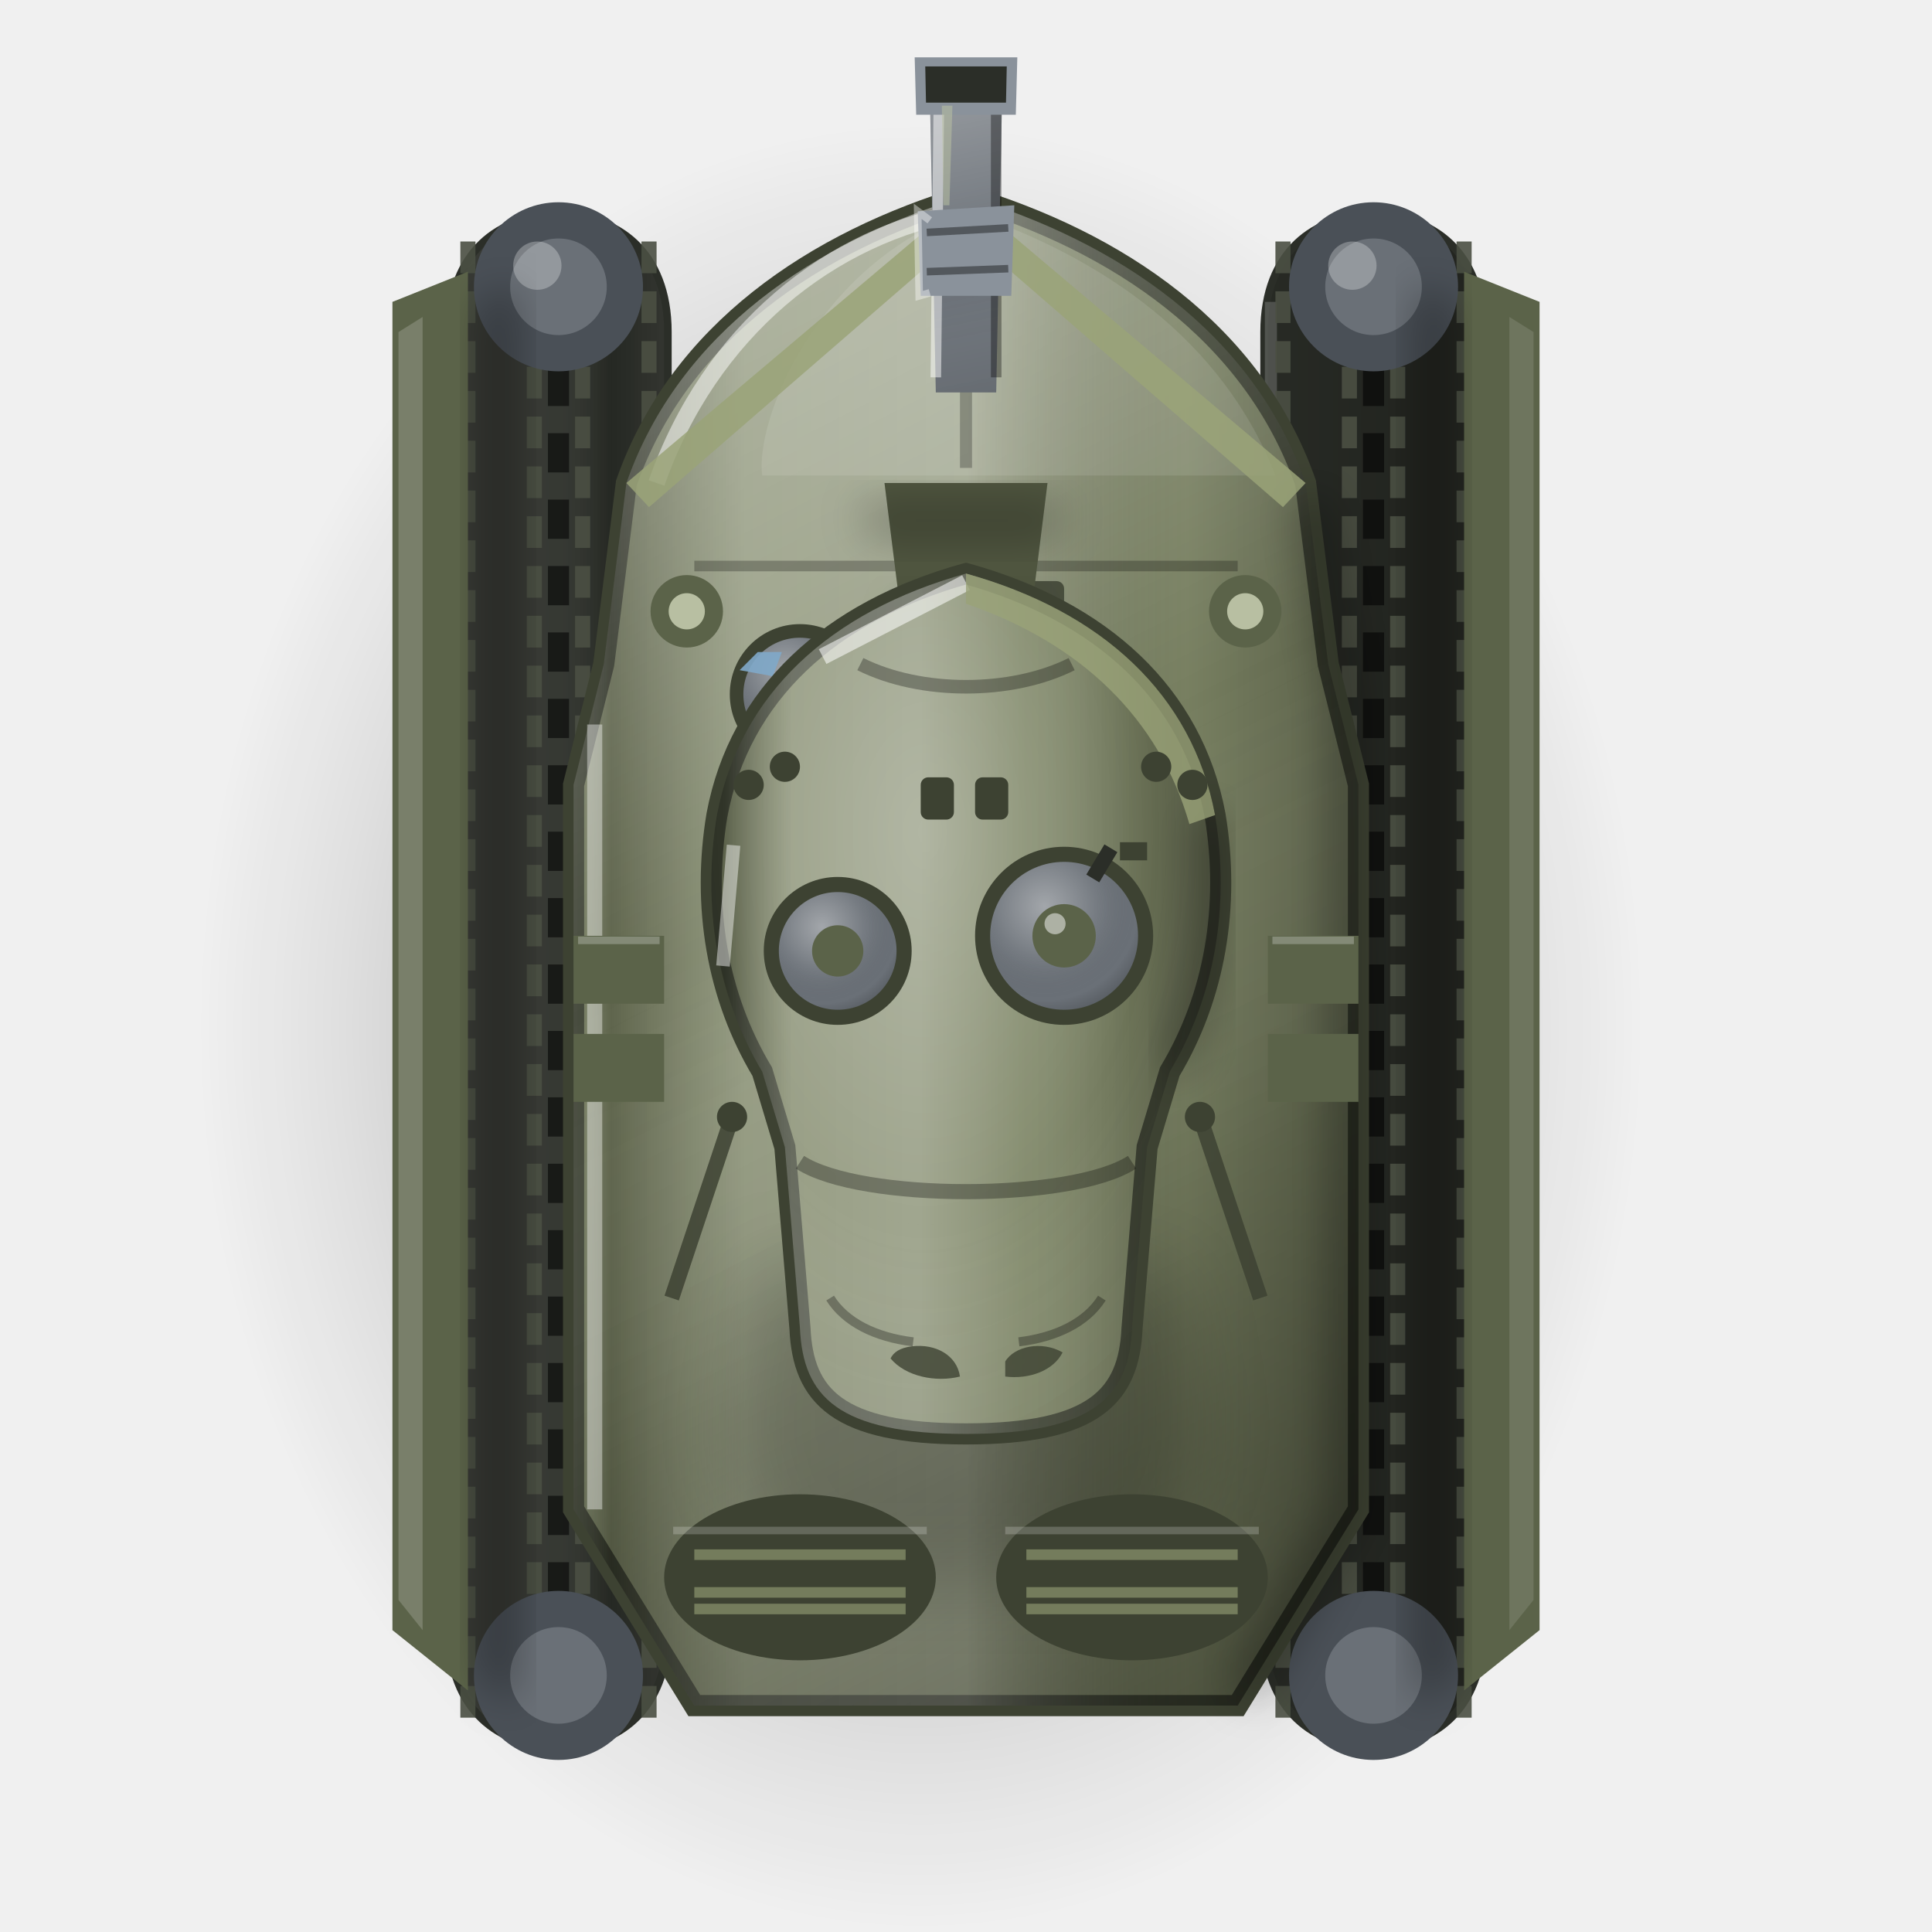
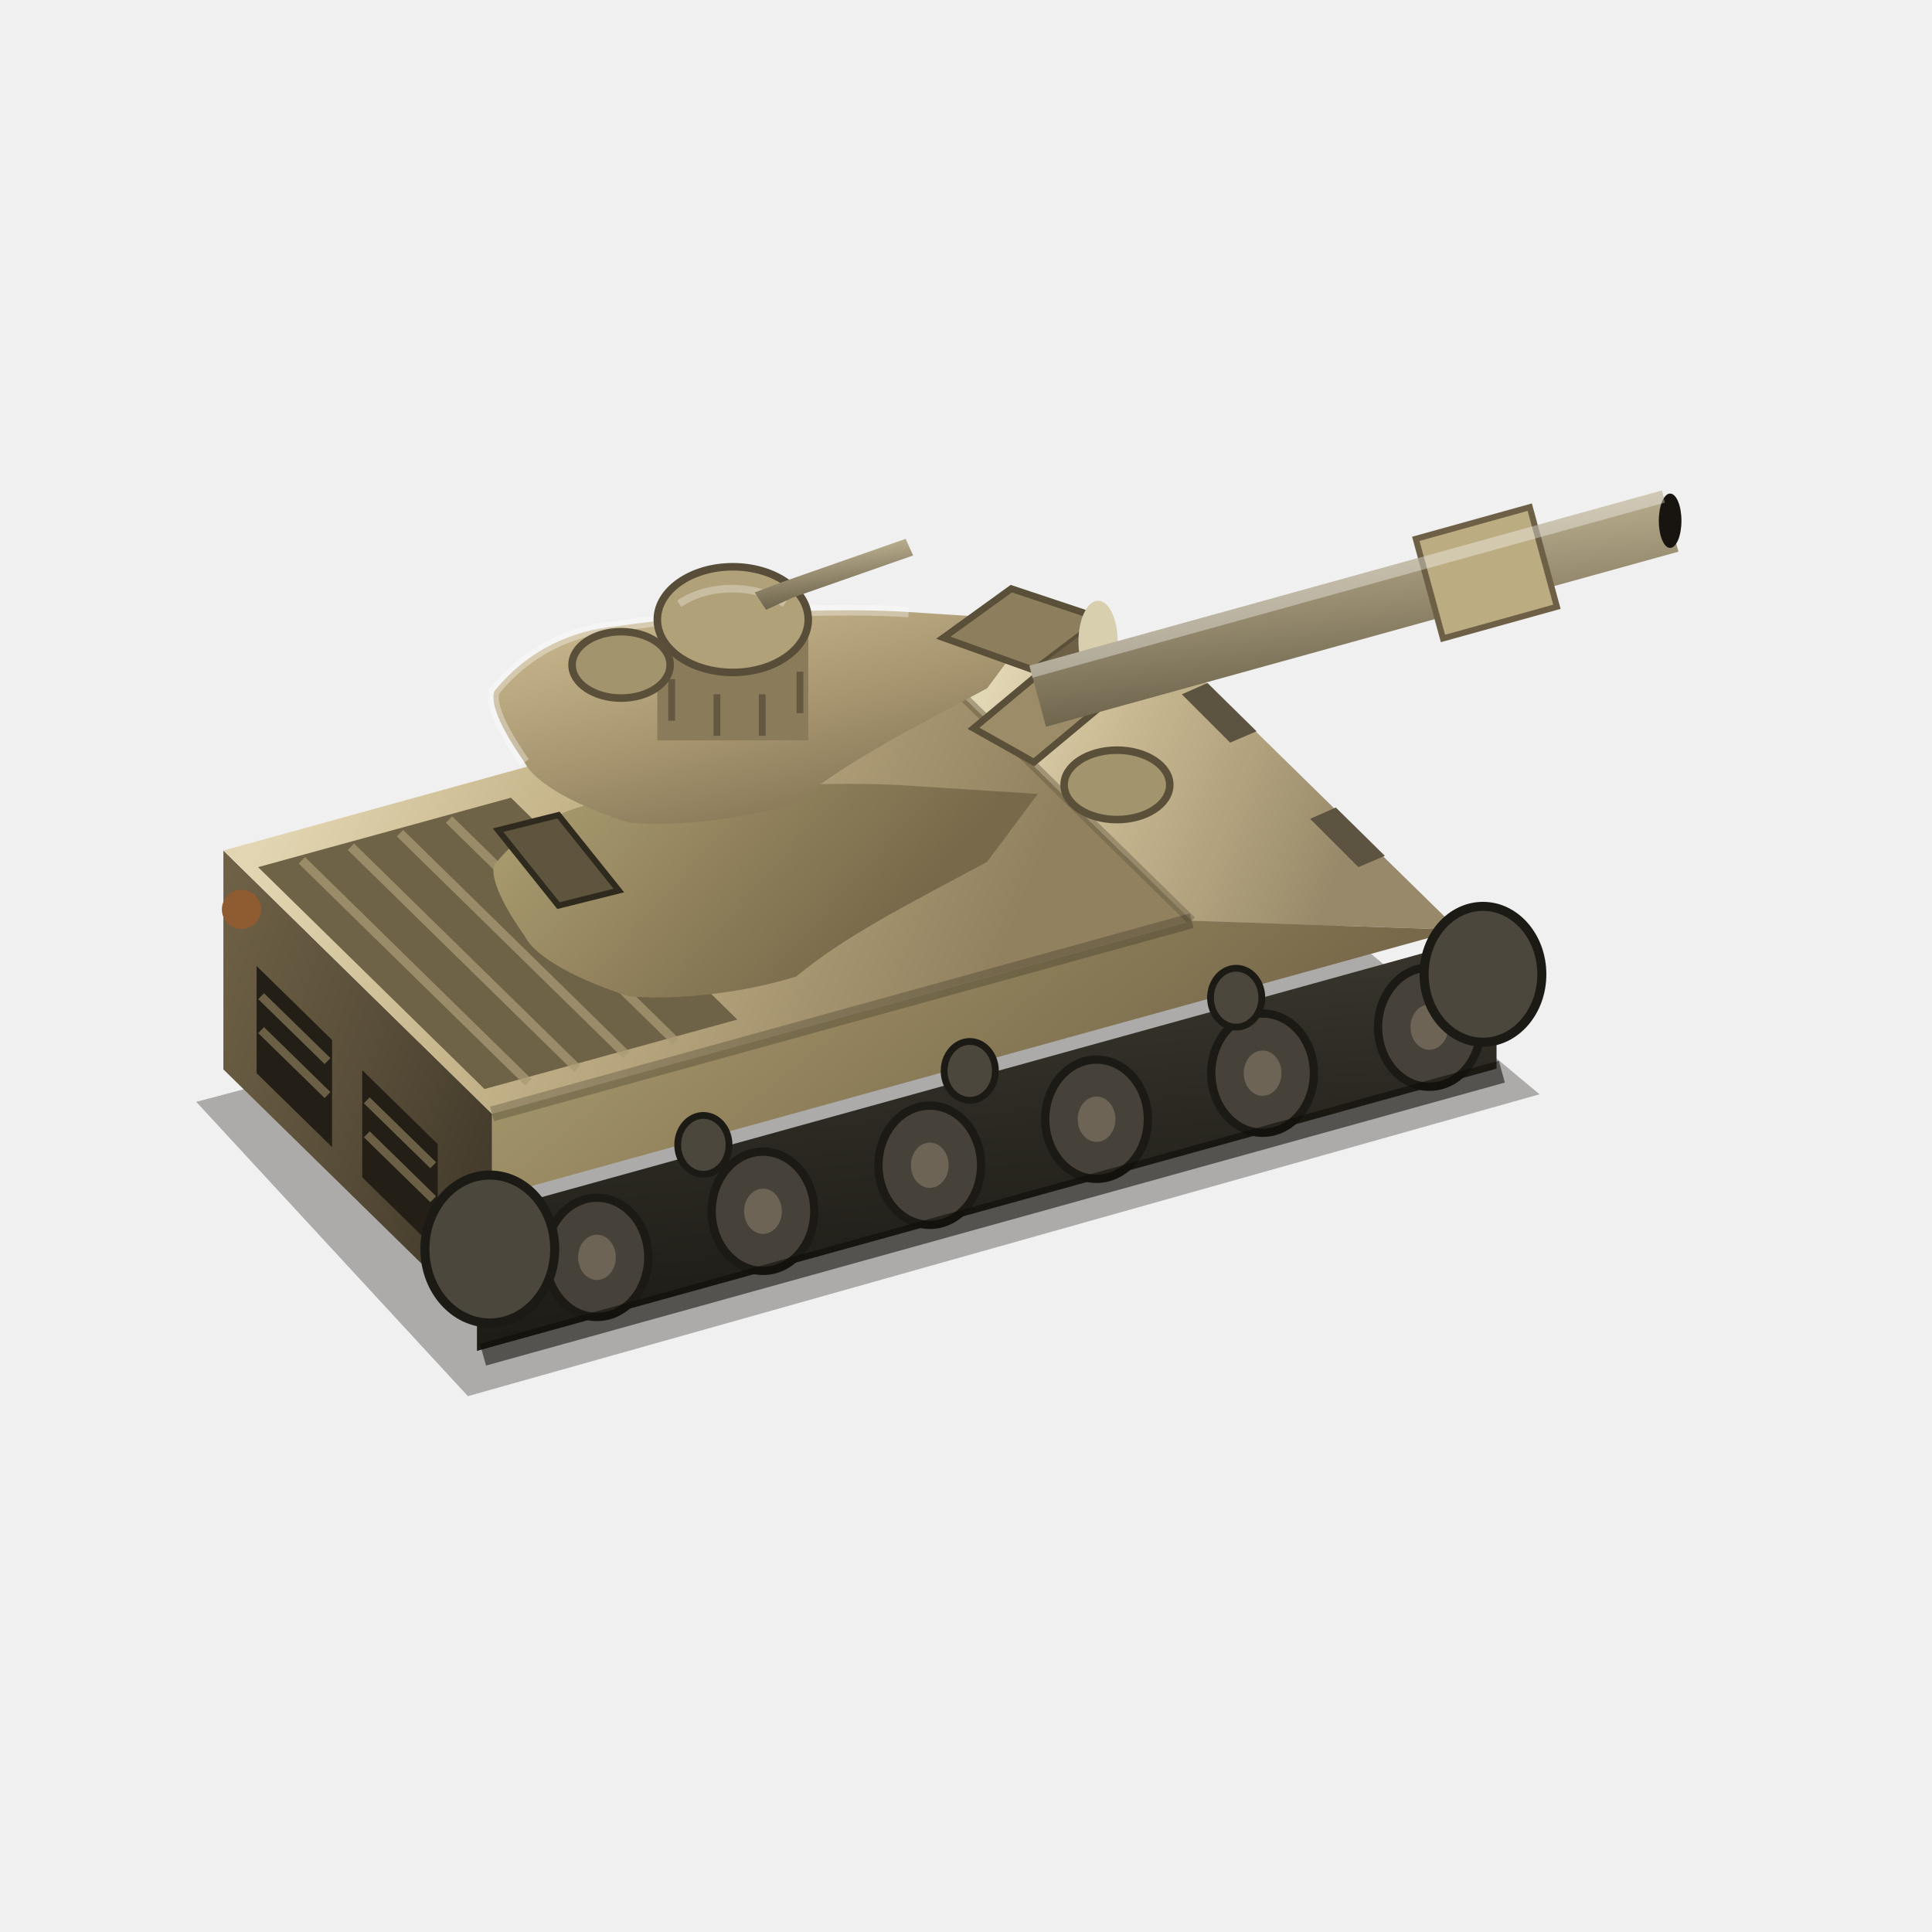
- <svg xmlns="http://www.w3.org/2000/svg" viewBox="0 0 128 128" width="128" height="128">
+ <svg xmlns="http://www.w3.org/2000/svg" viewBox="0 0 256 256">
  <defs>
-     <style>
-     .base{fill:#7c8464}.shade{fill:#5b6349}.dark{fill:#3d4232}.light{fill:#9aa378}.hi{fill:#b8bfa2}
-     .metal{fill:#6a7077}.metalS{fill:#8a929b}.metalL{fill:#4a5057}
-     .glass{fill:#7fa8c9}.glassL{fill:#a9cbdf}.rubber{fill:#2b2e28}
-   </style>
-     <filter id="o1bf1" x="-40%" y="-40%" width="180%" height="180%">
-       <feGaussianBlur stdDeviation="1.4" />
-     </filter>
-     <filter id="o1bf2" x="-60%" y="-60%" width="220%" height="220%">
-       <feGaussianBlur stdDeviation="2.6" />
-     </filter>
-     <radialGradient id="o1bgs" cx=".5" cy=".5" r=".5">
-       <stop offset="0" stop-color="#000" stop-opacity=".4" />
-       <stop offset=".5" stop-color="#000" stop-opacity=".2" />
-       <stop offset=".8" stop-color="#000" stop-opacity=".07" />
-       <stop offset="1" stop-color="#000" stop-opacity="0" />
-     </radialGradient>
-     <linearGradient id="o1bg1" gradientUnits="userSpaceOnUse" x1="42" y1="20" x2="88" y2="110">
-       <stop offset="0" stop-color="#fff" stop-opacity=".24" />
-       <stop offset=".4" stop-color="#fff" stop-opacity="0" />
-       <stop offset=".68" stop-color="#000" stop-opacity=".1" />
-       <stop offset="1" stop-color="#000" stop-opacity=".34" />
+     <linearGradient id="g-deck" x1="0.12" y1="0" x2="0.9" y2="0.15">
+       <stop offset="0" stop-color="#e2d6b2" />
+       <stop offset="0.34" stop-color="#c8b78d" />
+       <stop offset="0.68" stop-color="#ad9c75" />
+       <stop offset="1" stop-color="#91815f" />
    </linearGradient>
-     <linearGradient id="o1bg2" gradientUnits="userSpaceOnUse" x1="36" y1="60" x2="92" y2="60">
-       <stop offset="0" stop-color="#fff" stop-opacity=".1" />
-       <stop offset=".08" stop-color="#000" stop-opacity=".24" />
-       <stop offset=".24" stop-color="#fff" stop-opacity=".2" />
-       <stop offset=".5" stop-color="#fff" stop-opacity=".26" />
-       <stop offset=".76" stop-color="#000" stop-opacity=".04" />
-       <stop offset=".94" stop-color="#000" stop-opacity=".26" />
-       <stop offset="1" stop-color="#000" stop-opacity=".34" />
+     <linearGradient id="g-flank" x1="0" y1="0" x2="0.85" y2="0.3">
+       <stop offset="0" stop-color="#aea172" />
+       <stop offset="0.45" stop-color="#978861" />
+       <stop offset="1" stop-color="#78694a" />
    </linearGradient>
-     <linearGradient id="o1bg3" gradientUnits="userSpaceOnUse" x1="48" y1="62" x2="80" y2="62">
-       <stop offset="0" stop-color="#000" stop-opacity=".28" />
-       <stop offset=".14" stop-color="#fff" stop-opacity=".22" />
-       <stop offset=".4" stop-color="#fff" stop-opacity=".28" />
-       <stop offset=".62" stop-color="#fff" stop-opacity=".08" />
-       <stop offset=".84" stop-color="#000" stop-opacity=".14" />
-       <stop offset="1" stop-color="#000" stop-opacity=".34" />
+     <linearGradient id="g-turret" x1="0.2" y1="0" x2="0.85" y2="1">
+       <stop offset="0" stop-color="#c8b78d" />
+       <stop offset="0.5" stop-color="#a5946e" />
+       <stop offset="1" stop-color="#7b6c4d" />
    </linearGradient>
-     <linearGradient id="o1bg4" gradientUnits="userSpaceOnUse" x1="61" y1="6" x2="67" y2="36">
-       <stop offset="0" stop-color="#fff" stop-opacity=".3" />
-       <stop offset=".4" stop-color="#fff" stop-opacity="0" />
-       <stop offset=".78" stop-color="#000" stop-opacity=".16" />
-       <stop offset="1" stop-color="#000" stop-opacity=".36" />
+     <linearGradient id="g-rear" x1="0" y1="0" x2="1" y2="0.6">
+       <stop offset="0" stop-color="#6f6247" />
+       <stop offset="0.6" stop-color="#584d38" />
+       <stop offset="1" stop-color="#453c2c" />
    </linearGradient>
-     <radialGradient id="o1bg5" cx=".38" cy=".32" r=".8">
-       <stop offset="0" stop-color="#fff" stop-opacity=".38" />
-       <stop offset=".4" stop-color="#fff" stop-opacity=".08" />
-       <stop offset=".72" stop-color="#000" stop-opacity="0" />
-       <stop offset="1" stop-color="#000" stop-opacity=".34" />
-     </radialGradient>
-     <radialGradient id="o1bg6" cx=".42" cy=".3" r=".9">
-       <stop offset="0" stop-color="#fff" stop-opacity=".18" />
-       <stop offset=".5" stop-color="#fff" stop-opacity="0" />
-       <stop offset="1" stop-color="#000" stop-opacity=".12" />
-     </radialGradient>
+     <linearGradient id="g-metal" x1="0" y1="0" x2="0.3" y2="1">
+       <stop offset="0" stop-color="#d4c9a8" />
+       <stop offset="0.5" stop-color="#9e9376" />
+       <stop offset="1" stop-color="#675e47" />
+     </linearGradient>
+     <linearGradient id="g-trk" x1="0" y1="0" x2="0.2" y2="1">
+       <stop offset="0" stop-color="#403d34" />
+       <stop offset="0.5" stop-color="#2c2a22" />
+       <stop offset="1" stop-color="#1b1a15" />
+     </linearGradient>
  </defs>
-   <ellipse cx="61" cy="68" rx="48" ry="60" fill="url(#o1bgs)" />
-   <path class="rubber" d="M29.5 22 C29.5 16.5 33 14 37 14 C41 14 44.5 16.5 44.5 22 L44.5 108 C44.5 113.5 41 116 37 116 C33 116 29.5 113.5 29.5 108 Z" />
-   <path class="rubber" d="M83.5 22 C83.5 16.5 87 14 91 14 C95 14 98.5 16.5 98.5 22 L98.5 108 C98.5 113.5 95 116 91 116 C87 116 83.5 113.5 83.5 108 Z" />
-   <path d="M30 22 C30 17 33 14.6 37 14.6 C41 14.6 44 17 44 22 L44 108 C44 113 41 115.4 37 115.4 C33 115.4 30 113 30 108 Z" fill="url(#o1bg2)" opacity=".55" />
-   <path d="M84 22 C84 17 87 14.6 91 14.6 C95 14.6 98 17 98 22 L98 108 C98 113 95 115.4 91 115.4 C87 115.4 84 113 84 108 Z" fill="url(#o1bg2)" opacity=".55" />
-   <path d="M30.2 20 L30.2 110 M84.2 20 L84.2 110" stroke="#fff" stroke-width=".8" opacity=".18" fill="none" />
-   <path d="M31 16 L31 114 M35.4 14.4 L35.4 115.6 M38.6 14.4 L38.6 115.6 M43 16 L43 114" stroke="#4a4f42" stroke-width="1" stroke-dasharray="2.1 1.2" opacity=".9" fill="none" />
-   <path d="M85 16 L85 114 M89.4 14.4 L89.4 115.6 M92.6 14.4 L92.6 115.6 M97 16 L97 114" stroke="#4a4f42" stroke-width="1" stroke-dasharray="2.1 1.2" opacity=".9" fill="none" />
-   <path d="M37 15.5 L37 116.5 M91 15.5 L91 116.5" stroke="#000" stroke-width="1.4" stroke-dasharray="2.6 1.8" opacity=".55" fill="none" />
-   <circle class="metalL" cx="37" cy="19" r="5.6" />
-   <circle class="metal" cx="37" cy="19" r="3.2" />
-   <circle cx="35.6" cy="17.6" r="1.6" fill="#fff" opacity=".28" />
-   <circle class="metalL" cx="91" cy="19" r="5.6" />
-   <circle class="metal" cx="91" cy="19" r="3.2" />
-   <circle cx="89.6" cy="17.6" r="1.6" fill="#fff" opacity=".28" />
-   <circle class="metalL" cx="37" cy="111" r="5.6" />
-   <circle class="metal" cx="37" cy="111" r="3.2" />
-   <circle class="metalL" cx="91" cy="111" r="5.6" />
-   <circle class="metal" cx="91" cy="111" r="3.2" />
-   <path class="shade" d="M26 20 L31 18 L31 112 L26 108 Z" />
-   <path class="shade" d="M102 20 L97 18 L97 112 L102 108 Z" />
-   <path d="M26.4 22 L28 21 L28 108 L26.4 106 Z" fill="#fff" opacity=".18" />
-   <path d="M101.6 22 L100 21 L100 108 L101.6 106 Z" fill="#fff" opacity=".12" />
-   <path d="M31.6 20 L34.4 19 L34.4 113 L31.6 111 Z" fill="#000" opacity=".3" filter="url(#o1bf1)" />
-   <path d="M96.4 20 L93.6 19 L93.6 113 L96.4 111 Z" fill="#000" opacity=".3" filter="url(#o1bf1)" />
-   <path class="base" d="M64 13 C74 16 83 22 86.5 32 L88 44 L90 52 L90 100 L82 113 L46 113 L38 100 L38 52 L40 44 L41.5 32 C45 22 54 16 64 13 Z" stroke="#3d4232" stroke-width="1.4" />
-   <path d="M64 13 C74 16 83 22 86.5 32 L88 44 L90 52 L90 100 L82 113 L46 113 L38 100 L38 52 L40 44 L41.5 32 C45 22 54 16 64 13 Z" fill="url(#o1bg2)" />
-   <path d="M64 13 C74 16 83 22 86.5 32 L88 44 L90 52 L90 100 L82 113 L46 113 L38 100 L38 52 L40 44 L41.5 32 C45 22 54 16 64 13 Z" fill="url(#o1bg1)" />
-   <path d="M64 14 C73 17 81 22.5 84.5 31.5 L50.5 31.5 C50 28 54 17.5 64 14 Z" fill="#fff" opacity=".1" />
-   <path d="M64 14 C55 15.5 47 22 43.5 32" stroke="#fff" stroke-width="1.1" opacity=".5" fill="none" />
-   <path d="M39.4 48 L39.4 100" stroke="#fff" stroke-width="1" opacity=".4" fill="none" />
-   <path d="M86.8 33 L89.2 46 L89.4 100 L82.5 112.2" stroke="#000" stroke-width="2.2" opacity=".3" fill="none" filter="url(#o1bf1)" />
-   <path class="light" d="M64 13 L86.5 32 L85 33.6 L64 15.4 L43 33.6 L41.5 32 Z" opacity=".85" />
-   <path d="M64 16 L64 31" stroke="#000" stroke-width=".8" opacity=".25" fill="none" />
-   <path d="M46 37.5 L82 37.5" stroke="#000" stroke-width=".7" opacity=".25" fill="none" />
-   <circle class="shade" cx="45.5" cy="40.5" r="2.4" />
-   <circle class="hi" cx="45.5" cy="40.5" r="1.2" />
-   <circle class="shade" cx="82.5" cy="40.5" r="2.4" />
-   <circle class="hi" cx="82.5" cy="40.5" r="1.2" />
-   <circle class="metal" cx="53" cy="46" r="4.2" />
-   <circle cx="53" cy="46" r="4.2" fill="url(#o1bg5)" />
-   <circle cx="53" cy="46" r="4.2" fill="none" stroke="#3d4232" stroke-width=".9" />
-   <path class="glass" d="M49 44.4 L50.2 43.2 L51.8 43.2 L51.2 44.8 Z" opacity=".9" />
-   <rect class="dark" x="60" y="38.5" width="4.5" height="2.2" rx=".5" opacity=".85" />
-   <rect class="dark" x="66" y="38.5" width="4.5" height="2.2" rx=".5" opacity=".85" />
-   <path d="M50 84 L78 84 L80 96 L76 105 L52 105 L48 96 Z" fill="#000" opacity=".2" filter="url(#o1bf2)" />
-   <ellipse class="dark" cx="53" cy="104.5" rx="9" ry="5.5" />
-   <ellipse class="dark" cx="75" cy="104.5" rx="9" ry="5.5" />
-   <path d="M46 103 L60 103 M46 105.5 L60 105.5 M46 106.6 L60 106.6 M68 103 L82 103 M68 105.5 L82 105.5 M68 106.6 L82 106.6" stroke="#9aa378" stroke-width=".7" opacity=".6" fill="none" />
-   <path d="M44.6 101.4 L61.4 101.4 M66.6 101.4 L83.4 101.4" stroke="#fff" stroke-width=".5" opacity=".2" fill="none" />
-   <path class="shade" d="M58.6 32 L69.4 32 L68.4 40 L59.6 40 Z" />
-   <path d="M58.6 32 L69.4 32 L68.4 40 L59.6 40 Z" fill="#000" opacity=".14" />
-   <path d="M59.6 40 L68.4 40 L67.6 44.6 L60.4 44.6 Z" fill="#000" opacity=".22" filter="url(#o1bf1)" />
-   <path class="metal" d="M61.6 6 L66.4 6 L66 26 L62 26 Z" />
-   <path d="M61.6 6 L66.4 6 L66 26 L62 26 Z" fill="url(#o1bg4)" />
-   <path d="M62.2 7 L62 25" stroke="#fff" stroke-width=".7" opacity=".5" fill="none" />
-   <path d="M66 7 L66 25" stroke="#000" stroke-width=".7" opacity=".35" fill="none" />
-   <path class="metalS" d="M60.8 14 L67.2 13.6 L67 19.6 L61 19.6 Z" />
-   <path d="M61.4 15.4 L66.8 15.1 M61.4 18 L66.8 17.8" stroke="#000" stroke-width=".5" opacity=".4" fill="none" />
-   <path d="M61.6 14.6 L60.8 14 L60.9 19.6 L61.6 19.4" stroke="#fff" stroke-width=".5" opacity=".4" fill="none" />
-   <path class="metalS" d="M60.6 3.8 L67.4 3.8 L67.3 7.6 L60.7 7.6 Z" />
-   <path class="rubber" d="M61.3 4.4 L66.7 4.4 L66.65 6.8 L61.35 6.8 Z" />
-   <path class="hi" d="M62.4 7 L63.1 7 L62.9 13.6 L62.5 13.6 Z" opacity=".55" />
-   <path d="M57 33 L70.5 33 L70 36 L57.4 36 Z" fill="#000" opacity=".2" filter="url(#o1bf1)" />
-   <path class="base" d="M64 38 C73 40.5 79 46 80.5 54 C81.5 60 80.5 66 77.5 71 L76 76 L75 88 C74.8 92.5 72.5 95 64 95 C55.5 95 53.2 92.5 53 88 L52 76 L50.5 71 C47.5 66 46.5 60 47.5 54 C49 46 55 40.5 64 38 Z" stroke="#3d4232" stroke-width="1.4" />
-   <path d="M64 38 C73 40.5 79 46 80.5 54 C81.5 60 80.5 66 77.5 71 L76 76 L75 88 C74.8 92.5 72.5 95 64 95 C55.5 95 53.2 92.5 53 88 L52 76 L50.5 71 C47.5 66 46.5 60 47.5 54 C49 46 55 40.5 64 38 Z" fill="url(#o1bg3)" />
-   <path d="M64 38 C73 40.5 79 46 80.5 54 C81.5 60 80.5 66 77.5 71 L76 76 L75 88 C74.8 92.5 72.5 95 64 95 C55.5 95 53.2 92.5 53 88 L52 76 L50.5 71 C47.5 66 46.5 60 47.5 54 C49 46 55 40.5 64 38 Z" fill="url(#o1bg6)" />
-   <path d="M64 38.6 L54.5 43.5" stroke="#fff" stroke-width="1.1" opacity=".55" fill="none" />
-   <path d="M48.6 56 L47.9 64" stroke="#fff" stroke-width=".9" opacity=".45" fill="none" />
-   <path d="M80.2 54 C81.2 60 80.2 66 77.4 71" stroke="#000" stroke-width="2" opacity=".3" fill="none" filter="url(#o1bf1)" />
-   <path class="light" d="M64 38 C73 40.5 79 46 80.5 54 L78.8 54.6 C76.8 47.6 71.6 42.6 64 40 Z" opacity=".8" />
-   <path d="M57 44 C61 46 67 46 71 44" stroke="#000" stroke-width=".9" opacity=".3" fill="none" />
-   <circle class="metal" cx="70.5" cy="62" r="5.4" />
-   <circle cx="70.5" cy="62" r="5.4" fill="url(#o1bg5)" />
-   <circle cx="70.5" cy="62" r="5.4" fill="none" stroke="#3d4232" stroke-width="1" />
-   <circle class="shade" cx="70.5" cy="62" r="2.1" />
-   <circle cx="69.9" cy="61.2" r=".7" fill="#fff" opacity=".5" />
-   <path d="M72.4 58.2 L73.6 56.2" stroke="#2b2e28" stroke-width="1" fill="none" />
-   <path d="M74.2 56.4 L76 56.4" stroke="#3d4232" stroke-width="1.2" fill="none" />
-   <circle class="metal" cx="55.5" cy="63" r="4.4" />
-   <circle cx="55.5" cy="63" r="4.4" fill="url(#o1bg5)" />
-   <circle cx="55.5" cy="63" r="4.4" fill="none" stroke="#3d4232" stroke-width="1" />
-   <circle class="shade" cx="55.5" cy="63" r="1.7" />
-   <rect class="dark" x="61" y="51.5" width="2.2" height="2.8" rx=".5" />
-   <rect class="dark" x="64.6" y="51.5" width="2.2" height="2.8" rx=".5" />
-   <g class="dark">
-     <circle cx="49.6" cy="52" r="1" />
-     <circle cx="52" cy="50.8" r="1" />
-     <circle cx="79" cy="52" r="1" />
-     <circle cx="76.6" cy="50.8" r="1" />
+   <path d="M26 146 L162 110 L204 145 L62 185 Z" fill="#0d0b06" opacity="0.30" />
+   <path d="M29.6 112.7 L65.2 147.6 L65.2 176.6 L29.6 141.7 Z" fill="url(#g-rear)" />
+   <path d="M34 128 L44 137.8 L44 152 L34 142.2 Z" fill="#241f16" />
+   <path d="M48 141.8 L58 151.6 L58 165.8 L48 156 Z" fill="#241f16" />
+   <g stroke="#8a7c5b" stroke-opacity="0.7" stroke-width="1.1">
+     <path d="M34.6 132 L43.4 140.6" />
+     <path d="M34.6 136.5 L43.4 145.1" />
+     <path d="M48.6 145.8 L57.4 154.4" />
+     <path d="M48.6 150.3 L57.4 158.9" />
  </g>
-   <path d="M55 86 C56 87.6 58 88.6 60.5 88.9 M73 86 C72 87.6 70 88.6 67.5 88.9" stroke="#000" stroke-width=".6" opacity=".3" fill="none" />
-   <path class="dark" d="M59 90 C60 91.2 62 91.6 63.6 91.2 C63.4 89.8 62 89 60.4 89.2 C59.6 89.3 59.2 89.6 59 90 Z" opacity=".8" />
-   <path class="dark" d="M66.6 91.2 C68.2 91.4 69.8 90.8 70.4 89.6 C69 88.8 67.2 89.2 66.6 90.2 Z" opacity=".8" />
-   <path d="M53 77 C57 79.6 71 79.6 75 77" stroke="#000" stroke-width="1" opacity=".3" fill="none" />
-   <path d="M48.5 74 L44.5 86 M79.5 74 L83.5 86" stroke="#3d4232" stroke-width="1" fill="none" opacity=".85" />
-   <circle class="dark" cx="48.5" cy="74" r="1" />
-   <circle class="dark" cx="79.5" cy="74" r="1" />
-   <path class="shade" d="M38 62 L44 62 L44 66.5 L38 66.5 Z M38 68.5 L44 68.5 L44 73 L38 73 Z" />
-   <path class="shade" d="M84 62 L90 62 L90 66.5 L84 66.5 Z M84 68.5 L90 68.5 L90 73 L84 73 Z" />
-   <path d="M38.3 62.3 L43.7 62.3 M84.3 62.3 L89.7 62.3" stroke="#fff" stroke-width=".5" opacity=".25" fill="none" />
+   <circle cx="32" cy="120.5" r="2.6" fill="#8f5b30" />
+   <circle cx="62" cy="170" r="2.6" fill="#8f5b30" />
+   <path d="M29.6 112.7 L122.3 87.1 L157.9 122.0 L65.2 147.6 Z" fill="url(#g-deck)" />
+   <path d="M122.3 87.1 L157.6 88.3 L193.2 123.2 L157.9 122.0 Z" fill="url(#g-deck)" />
+   <path d="M122.3 87.1 L157.9 122.0" fill="none" stroke="#6d6046" stroke-opacity="0.55" stroke-width="1.2" />
+   <path d="M122.3 87.1 L157.6 88.3 L193.2 123.2 L157.9 122.0 Z" fill="#ffffff" fill-opacity="0.07" />
+   <ellipse cx="148" cy="104" rx="7" ry="4.6" fill="#a2946d" stroke="#5a5039" stroke-width="1" />
+   <g fill="#5c5340">
+     <path d="M160 90.5 L166.5 96.9 L163 98.4 L156.6 92 Z" />
+     <path d="M177 107 L183.5 113.4 L180 114.9 L173.6 108.5 Z" />
+   </g>
+   <path d="M34.2 114.9 L67.7 105.7 L97.7 135.1 L64.2 144.3 Z" fill="#6e6247" />
+   <g stroke="#a99a74" stroke-opacity="0.75" stroke-width="1.2">
+     <path d="M40 114 L70 143.4" />
+     <path d="M46.5 112.2 L76.5 141.6" />
+     <path d="M53 110.4 L83 139.8" />
+     <path d="M59.5 108.6 L89.5 138" />
+   </g>
+   <path d="M65.2 147.6 L157.9 122.0 L193.2 123.2 L65.2 158.6 Z" fill="url(#g-flank)" />
+   <path d="M65.2 147.6 L157.9 122.0" fill="none" stroke="#000000" stroke-opacity="0.2" stroke-width="2" />
+   <path d="M63.2 179.0 L198.3 141.6 L198.3 123.6 L63.2 161.0 Z" fill="url(#g-trk)" />
+   <g fill="#46423a" stroke="#1b1a15" stroke-width="1.1">
+     <ellipse cx="79.1" cy="166.6" rx="6.8" ry="7.9" />
+     <ellipse cx="101.1" cy="160.5" rx="6.8" ry="7.9" />
+     <ellipse cx="123.2" cy="154.4" rx="6.8" ry="7.9" />
+     <ellipse cx="145.3" cy="148.3" rx="6.8" ry="7.9" />
+     <ellipse cx="167.3" cy="142.2" rx="6.8" ry="7.9" />
+     <ellipse cx="189.4" cy="136.1" rx="6.8" ry="7.9" />
+   </g>
+   <g fill="#6d6455">
+     <ellipse cx="79.1" cy="166.6" rx="2.5" ry="3" />
+     <ellipse cx="101.1" cy="160.5" rx="2.5" ry="3" />
+     <ellipse cx="123.2" cy="154.4" rx="2.5" ry="3" />
+     <ellipse cx="145.3" cy="148.3" rx="2.5" ry="3" />
+     <ellipse cx="167.3" cy="142.2" rx="2.5" ry="3" />
+     <ellipse cx="189.4" cy="136.1" rx="2.5" ry="3" />
+   </g>
+   <ellipse cx="64.9" cy="165.5" rx="8.6" ry="9.8" fill="#4c473d" stroke="#1b1a15" stroke-width="1.2" />
+   <ellipse cx="196.5" cy="129.1" rx="7.8" ry="9" fill="#4c473d" stroke="#1b1a15" stroke-width="1.2" />
+   <g fill="#4c473d" stroke="#1b1a15" stroke-width="0.9">
+     <ellipse cx="93.2" cy="151.7" rx="3.4" ry="3.9" />
+     <ellipse cx="128.5" cy="141.9" rx="3.4" ry="3.9" />
+     <ellipse cx="163.8" cy="132.2" rx="3.4" ry="3.9" />
+   </g>
+   <path d="M64 179.5 L199 142" fill="none" stroke="#0d0b06" stroke-opacity="0.55" stroke-width="3" />
+   <path d="M69.5 124.0 C66 119 65 116 65.5 114.6 C70 109 76 106.5 81.6 106.0          C95 104 112 103.5 120.4 104.1 L137.5 105.2 L130.8 114.2          C120 120 112 124 105.5 129.4 C97 132 88 132.5 83.3 132.0          C77 130 71 127 69.5 124.0 Z" fill="url(#g-flank)" />
+   <path d="M69.5 101.0 C66 96 65 93 65.5 91.6 C70 86 76 83.5 81.6 83.0          C95 81 112 80.5 120.4 81.1 L137.5 82.2 L130.8 91.2          C120 97 112 101 105.5 106.4 C97 109 88 109.5 83.3 109.0          C77 107 71 104 69.5 101.0 Z" fill="url(#g-turret)" />
+   <path d="M69.5 101.0 C66 96 65 93 65.5 91.6 C70 86 76 83.5 81.6 83.0          C95 81 112 80.5 120.4 81.1" fill="none" stroke="#ffffff" stroke-opacity="0.34" stroke-width="1.4" />
+   <path d="M66 110 L74 120 L82 118 L74 108 Z" fill="#5f553e" stroke="#2f2a1e" stroke-width="0.8" />
+   <path d="M87.1 98.1 L87.1 82.1 A10 7 0 0 1 107.1 82.1 L107.1 98.1 Z" fill="#8a7c5b" />
+   <ellipse cx="97.1" cy="82.1" rx="10" ry="7" fill="#b0a179" stroke="#574d38" stroke-width="1" />
+   <g stroke="#574d38" stroke-opacity="0.75" stroke-width="0.9">
+     <path d="M89 90 L89 95.5" />
+     <path d="M95 92 L95 97.5" />
+     <path d="M101 92 L101 97.5" />
+     <path d="M106 89 L106 94.5" />
+   </g>
+   <path d="M90 80 A10 7 0 0 1 104 80" fill="none" stroke="#ffffff" stroke-opacity="0.3" stroke-width="1" />
+   <path d="M100 78.5 L104 77 L120 71.4 L121 73.6 L105 79.2 L101.5 80.8 Z" fill="url(#g-metal)" />
+   <ellipse cx="82.3" cy="88.1" rx="6.5" ry="4.4" fill="#a2946d" stroke="#5a5039" stroke-width="1" />
+   <path d="M125 84.5 L134 78 L146 82 L137 88.8 Z" fill="#8d7f5e" stroke="#5a5039" stroke-width="0.9" />
+   <path d="M137 88.8 L146 82 L146 88 L137 94.5 Z" fill="#6d6046" />
+   <ellipse cx="145.5" cy="85" rx="2.6" ry="5.4" fill="#d8cfae" />
+   <path d="M129 96.5 L138 89 L146 93.5 L137 101 Z" fill="#9c8d68" stroke="#5a5039" stroke-width="0.9" />
+   <path d="M136.4 88.2 L220.2 65.0 L222.4 73.1 L138.6 96.3 Z" fill="url(#g-metal)" />
+   <path d="M187.6 71.4 L202.7 67.2 L206.3 80.4 L191.2 84.6 Z" fill="#bcac82" stroke="#6d6046" stroke-width="0.8" />
+   <ellipse cx="221.3" cy="69.0" rx="1.5" ry="3.6" fill="#181510" />
+   <path d="M136.4 88.2 L220.2 65.0 L220.6 66.6 L136.8 89.8 Z" fill="#ffffff" fill-opacity="0.35" />
</svg>
